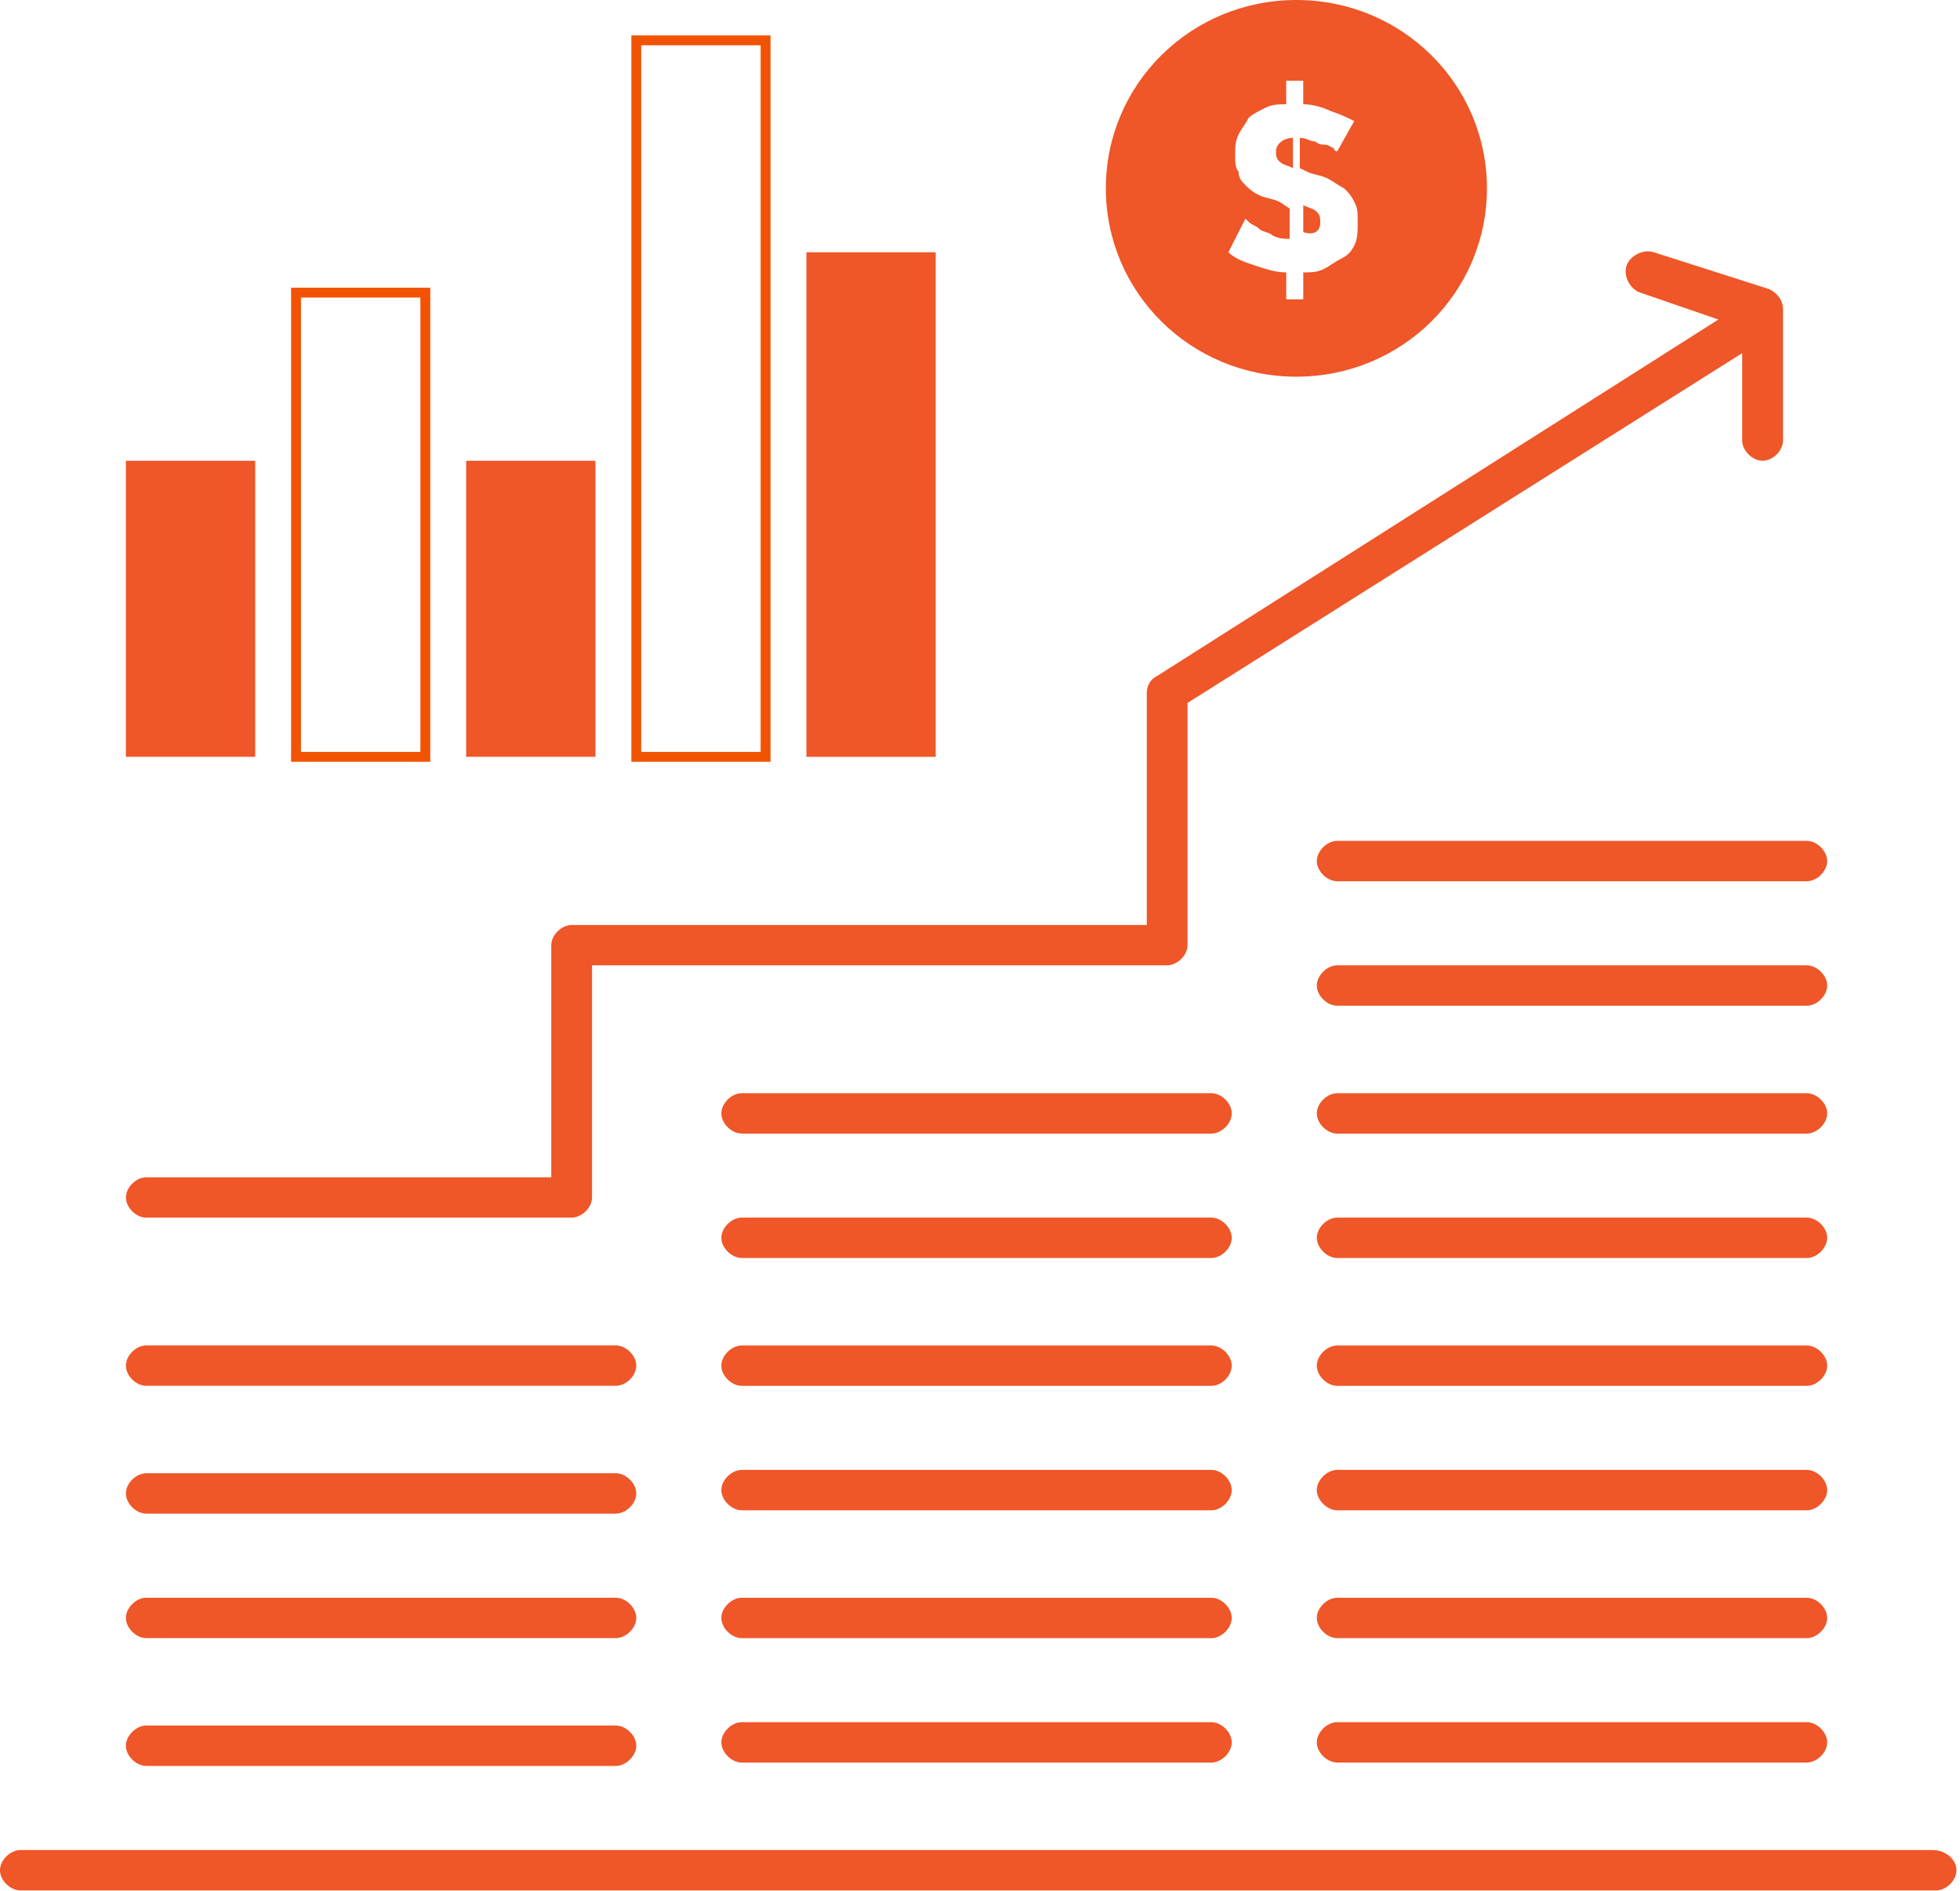
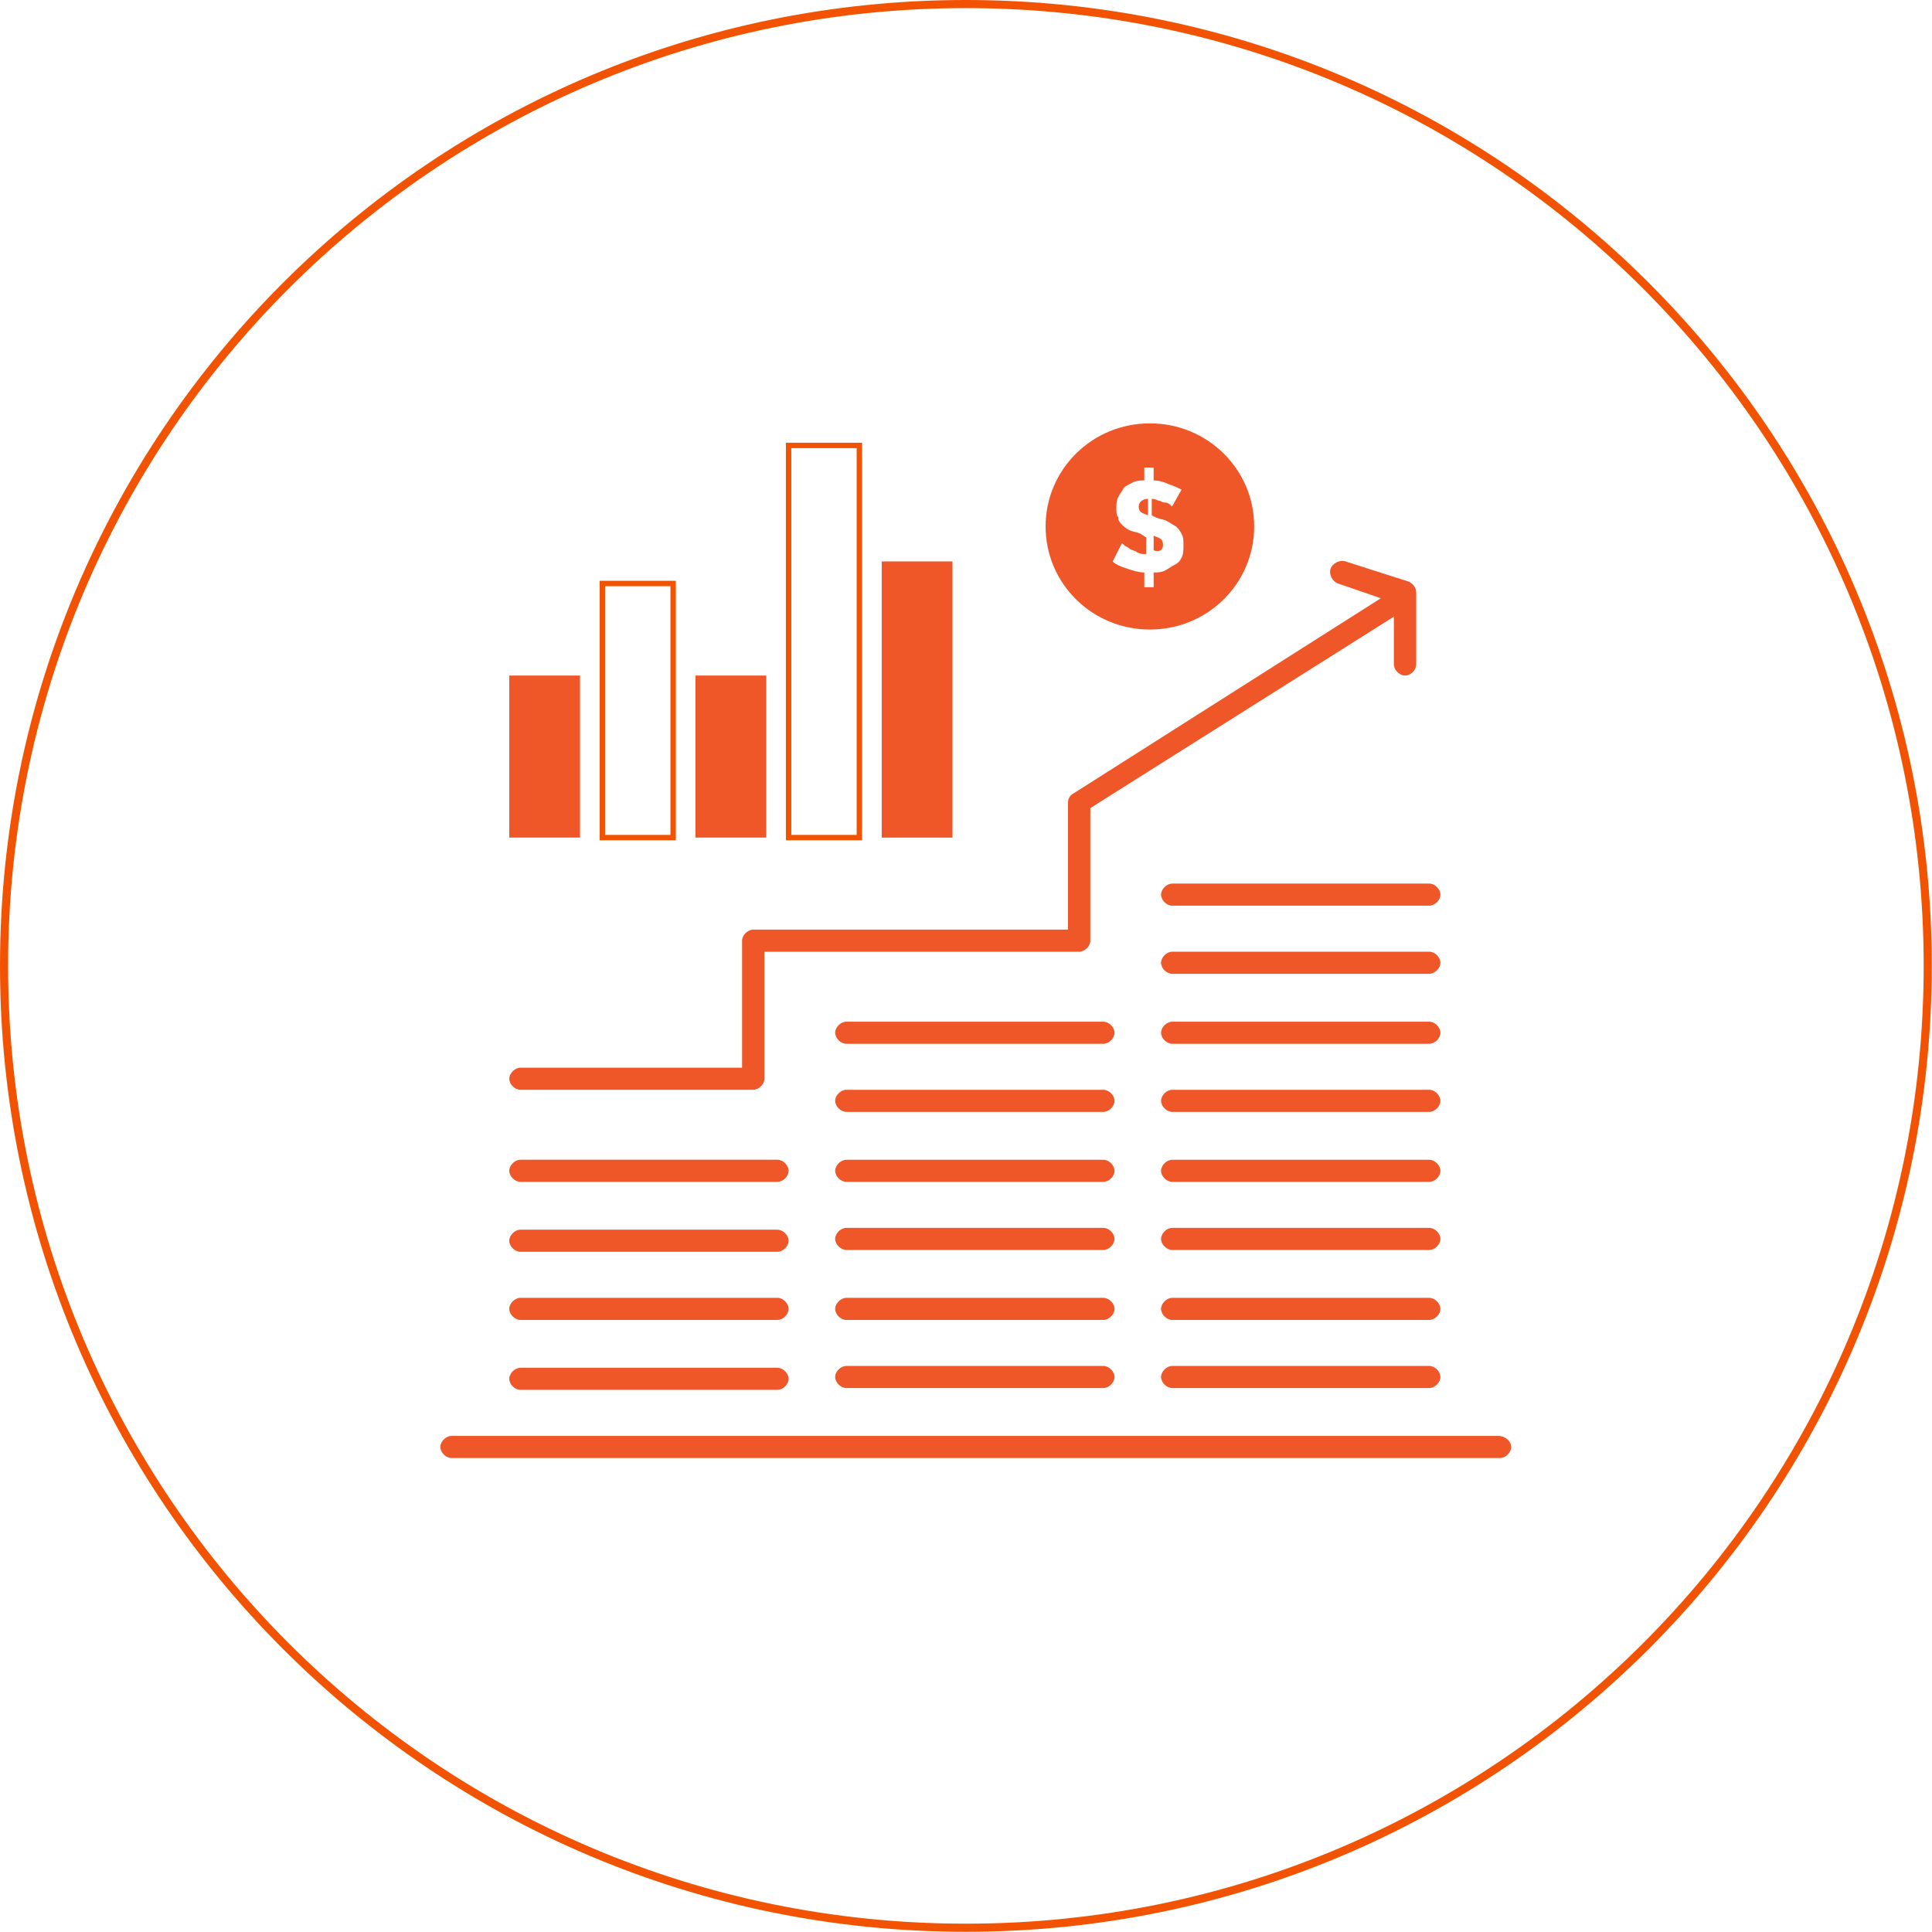
- <svg xmlns="http://www.w3.org/2000/svg" width="397" height="383" viewBox="0 0 397 383" fill="none">
-   <path d="M189.53 51.1H163.34V153.3H189.53V51.1Z" fill="#EF5628" />
-   <path d="M261.9 27.93C259.83 27.93 258.45 29.29 258.45 30.65C258.45 31.33 258.45 32.01 259.14 32.7C259.83 33.38 260.52 33.38 261.89 34.06V27.93H261.9Z" fill="#EF5628" />
-   <path d="M120.61 93.33H94.42V153.29H120.61V93.33Z" fill="#EF5628" />
-   <path d="M155.07 47.01V8.17H128.88V89.25V153.3H155.07V47.01Z" stroke="#F25303" stroke-width="2" stroke-miterlimit="10" />
-   <path d="M86.15 89.25V59.27H59.96V89.25V153.3H86.15V89.25Z" stroke="#F25303" stroke-width="2" stroke-miterlimit="10" />
-   <path d="M267.42 44.96C267.42 44.28 267.42 43.6 266.73 42.92C266.04 42.23 265.35 42.23 263.98 41.56V47.01C266.04 47.7 267.43 47.01 267.43 44.97L267.42 44.96Z" fill="#EF5628" />
-   <path d="M51.69 93.33H25.5V153.29H51.69V93.33Z" fill="#EF5628" />
-   <path d="M365.97 348.83H270.86C268.79 348.83 266.72 350.88 266.72 352.92C266.72 354.96 268.79 357.01 270.86 357.01H365.97C368.03 357.01 370.1 354.97 370.1 352.92C370.1 350.87 368.03 348.83 365.97 348.83Z" fill="#EF5628" />
-   <path d="M365.97 323.63H270.86C268.79 323.63 266.72 325.67 266.72 327.72C266.72 329.77 268.79 331.81 270.86 331.81H365.97C368.03 331.81 370.1 329.77 370.1 327.72C370.1 325.67 368.03 323.63 365.97 323.63Z" fill="#EF5628" />
-   <path d="M365.97 297.73H270.86C268.79 297.73 266.72 299.78 266.72 301.82C266.72 303.86 268.79 305.91 270.86 305.91H365.97C368.03 305.91 370.1 303.87 370.1 301.82C370.1 299.77 368.03 297.73 365.97 297.73Z" fill="#EF5628" />
-   <path d="M365.97 272.53H270.86C268.79 272.53 266.72 274.57 266.72 276.62C266.72 278.67 268.79 280.71 270.86 280.71H365.97C368.03 280.71 370.1 278.67 370.1 276.62C370.1 274.57 368.03 272.53 365.97 272.53Z" fill="#EF5628" />
-   <path d="M365.97 246.63H270.86C268.79 246.63 266.72 248.68 266.72 250.72C266.72 252.76 268.79 254.81 270.86 254.81H365.97C368.03 254.81 370.1 252.77 370.1 250.72C370.1 248.67 368.03 246.63 365.97 246.63Z" fill="#EF5628" />
-   <path d="M365.97 221.43H270.86C268.79 221.43 266.72 223.47 266.72 225.52C266.72 227.57 268.79 229.61 270.86 229.61H365.97C368.03 229.61 370.1 227.57 370.1 225.52C370.1 223.47 368.03 221.43 365.97 221.43Z" fill="#EF5628" />
-   <path d="M391.47 374.73H4.13C2.07 374.73 0 376.77 0 378.82C0 380.87 2.07 382.91 4.13 382.91H392.16C394.23 382.91 396.29 380.87 396.29 378.82C396.29 376.77 394.23 374.73 391.47 374.73Z" fill="#EF5628" />
-   <path d="M245.36 348.83H150.25C148.18 348.83 146.11 350.88 146.11 352.92C146.11 354.96 148.18 357.01 150.25 357.01H245.36C247.43 357.01 249.49 354.97 249.49 352.92C249.49 350.87 247.43 348.83 245.36 348.83Z" fill="#EF5628" />
-   <path d="M245.36 323.63H150.25C148.18 323.63 146.11 325.67 146.11 327.72C146.11 329.77 148.18 331.81 150.25 331.81H245.36C247.43 331.81 249.49 329.77 249.49 327.72C249.49 325.67 247.43 323.63 245.36 323.63Z" fill="#EF5628" />
-   <path d="M245.36 297.73H150.25C148.18 297.73 146.11 299.78 146.11 301.82C146.11 303.86 148.18 305.91 150.25 305.91H245.36C247.43 305.91 249.49 303.87 249.49 301.82C249.49 299.77 247.43 297.73 245.36 297.73Z" fill="#EF5628" />
-   <path d="M245.36 272.53H150.25C148.18 272.53 146.11 274.57 146.11 276.62C146.11 278.67 148.18 280.71 150.25 280.71H245.36C247.43 280.71 249.49 278.67 249.49 276.62C249.49 274.57 247.43 272.53 245.36 272.53Z" fill="#EF5628" />
-   <path d="M245.36 246.63H150.25C148.18 246.63 146.11 248.68 146.11 250.72C146.11 252.76 148.18 254.81 150.25 254.81H245.36C247.43 254.81 249.49 252.77 249.49 250.72C249.49 248.67 247.43 246.63 245.36 246.63Z" fill="#EF5628" />
-   <path d="M245.36 221.43H150.25C148.18 221.43 146.11 223.47 146.11 225.52C146.11 227.57 148.18 229.61 150.25 229.61H245.36C247.43 229.61 249.49 227.57 249.49 225.52C249.49 223.47 247.43 221.43 245.36 221.43Z" fill="#EF5628" />
-   <path d="M29.63 357.69H124.74C126.81 357.69 128.88 355.64 128.88 353.6C128.88 351.56 126.81 349.51 124.74 349.51H29.63C27.56 349.51 25.5 351.55 25.5 353.6C25.5 355.65 27.56 357.69 29.63 357.69Z" fill="#EF5628" />
-   <path d="M29.63 331.8H124.74C126.81 331.8 128.88 329.76 128.88 327.71C128.88 325.66 126.81 323.62 124.74 323.62H29.63C27.56 323.62 25.5 325.66 25.5 327.71C25.5 329.76 27.56 331.8 29.63 331.8Z" fill="#EF5628" />
-   <path d="M29.63 306.59H124.74C126.81 306.59 128.88 304.54 128.88 302.5C128.88 300.46 126.81 298.41 124.74 298.41H29.63C27.56 298.41 25.5 300.45 25.5 302.5C25.5 304.55 27.56 306.59 29.63 306.59Z" fill="#EF5628" />
-   <path d="M29.63 280.7H124.74C126.81 280.7 128.88 278.66 128.88 276.61C128.88 274.56 126.81 272.52 124.74 272.52H29.63C27.56 272.52 25.5 274.56 25.5 276.61C25.5 278.66 27.56 280.7 29.63 280.7Z" fill="#EF5628" />
-   <path d="M365.97 195.53H270.86C268.79 195.53 266.72 197.58 266.72 199.62C266.72 201.66 268.79 203.71 270.86 203.71H365.97C368.03 203.71 370.1 201.67 370.1 199.62C370.1 197.57 368.03 195.53 365.97 195.53Z" fill="#EF5628" />
-   <path d="M266.72 174.41C266.72 176.45 268.79 178.5 270.86 178.5H365.97C368.03 178.5 370.1 176.46 370.1 174.41C370.1 172.36 368.03 170.32 365.97 170.32H270.86C268.79 170.32 266.72 172.36 266.72 174.41Z" fill="#EF5628" />
-   <path d="M29.63 246.63H115.79C117.85 246.63 119.92 244.59 119.92 242.54V195.53H236.4C238.47 195.53 240.54 193.49 240.54 191.44V142.38L352.88 71.53V89.24C352.88 91.28 354.95 93.33 357.02 93.33C359.09 93.33 361.15 91.29 361.15 89.24V62.67C361.15 60.63 359.77 59.26 358.4 58.58L334.97 51.09C332.9 50.4 330.15 51.77 329.45 53.81C328.76 55.85 330.14 58.58 332.21 59.26L348.06 64.72L234.34 136.94C232.96 137.62 232.28 138.98 232.28 140.35V187.36H115.8C113.73 187.36 111.66 189.4 111.66 191.45V238.46H29.64C27.57 238.46 25.51 240.5 25.51 242.55C25.51 244.6 27.57 246.64 29.64 246.64L29.63 246.63Z" fill="#EF5628" />
-   <path d="M262.58 76.3C283.95 76.3 301.18 59.27 301.18 38.15C301.18 17.03 283.95 0 262.58 0C241.21 0 223.99 17.03 223.99 38.15C223.99 59.27 241.22 76.3 262.58 76.3ZM259.14 40.88C257.76 40.19 256.38 40.19 255 39.52C253.62 38.83 252.93 38.16 252.25 37.48C251.56 36.79 250.87 36.12 250.87 34.75C250.18 34.07 250.18 32.71 250.18 31.34C250.18 29.97 250.18 28.62 250.87 27.25C251.56 25.89 252.25 25.21 252.93 23.84C253.62 23.16 255 22.48 256.38 21.8C257.76 21.12 259.14 21.12 260.52 21.12V16.35H263.97V21.12C266.03 21.12 268.1 21.8 269.48 22.48C271.55 23.16 272.93 23.84 274.3 24.52L270.86 30.65C270.86 30.65 270.17 30.65 270.17 29.97C269.48 29.97 269.48 29.29 268.1 29.29C266.72 29.29 266.72 28.61 266.03 28.61C265.34 28.61 264.65 27.93 263.28 27.93V34.06L264.66 34.74C266.04 35.42 267.42 35.42 268.8 36.1C270.18 36.78 270.87 37.46 272.25 38.14C272.94 38.82 273.63 39.5 274.31 40.87C275 42.23 275 42.91 275 44.96C275 47.01 275 48.37 274.31 49.73C273.62 51.09 272.93 51.77 271.56 52.45C270.18 53.14 269.49 53.81 268.11 54.5C266.73 55.18 265.36 55.18 263.98 55.18V60.63H260.53V55.18C258.46 55.18 256.39 54.5 254.32 53.82C252.26 53.14 250.19 52.46 248.81 51.1L252.26 44.29L252.95 44.97C253.64 45.65 254.33 45.65 255.02 46.33C255.71 47.01 257.09 47.01 257.77 47.69C259.15 48.37 259.84 48.37 261.22 48.37V42.24L259.16 40.88H259.14Z" fill="#EF5628" />
+ <svg xmlns="http://www.w3.org/2000/svg" width="715" height="715" viewBox="0 0 715 715" fill="none">
+   <path d="M357.46 713.42C554.051 713.42 713.42 554.052 713.42 357.46C713.42 160.869 554.051 1.5 357.46 1.5C160.869 1.5 1.5 160.869 1.5 357.46C1.5 554.052 160.869 713.42 357.46 713.42Z" stroke="#F25303" stroke-width="3" stroke-miterlimit="10" />
+   <path d="M352.5 207.78H326.31V309.98H352.5V207.78Z" fill="#EF5628" />
+   <path d="M424.87 184.61C422.8 184.61 421.42 185.97 421.42 187.33C421.42 188.01 421.42 188.69 422.11 189.38C422.8 190.06 423.49 190.06 424.86 190.74V184.61H424.87Z" fill="#EF5628" />
+   <path d="M283.58 250.01H257.39V309.97H283.58V250.01Z" fill="#EF5628" />
+   <path d="M318.04 203.69V164.85H291.85V245.93V309.98H318.04V203.69Z" stroke="#F25303" stroke-width="2" stroke-miterlimit="10" />
+   <path d="M249.12 245.93V215.95H222.93V245.93V309.98H249.12V245.93Z" stroke="#F25303" stroke-width="2" stroke-miterlimit="10" />
+   <path d="M430.39 201.64C430.39 200.96 430.39 200.28 429.7 199.6C429.01 198.91 428.32 198.91 426.95 198.24V203.69C429.01 204.38 430.4 203.69 430.4 201.65L430.39 201.64Z" fill="#EF5628" />
+   <path d="M214.66 250.01H188.47V309.97H214.66V250.01Z" fill="#EF5628" />
+   <path d="M528.939 505.51H433.829C431.759 505.51 429.689 507.56 429.689 509.6C429.689 511.64 431.759 513.69 433.829 513.69H528.939C530.999 513.69 533.069 511.65 533.069 509.6C533.069 507.55 530.999 505.51 528.939 505.51Z" fill="#EF5628" />
+   <path d="M528.939 480.31H433.829C431.759 480.31 429.689 482.35 429.689 484.4C429.689 486.45 431.759 488.49 433.829 488.49H528.939C530.999 488.49 533.069 486.45 533.069 484.4C533.069 482.35 530.999 480.31 528.939 480.31Z" fill="#EF5628" />
+   <path d="M528.939 454.41H433.829C431.759 454.41 429.689 456.46 429.689 458.5C429.689 460.54 431.759 462.59 433.829 462.59H528.939C530.999 462.59 533.069 460.55 533.069 458.5C533.069 456.45 530.999 454.41 528.939 454.41Z" fill="#EF5628" />
+   <path d="M528.939 429.21H433.829C431.759 429.21 429.689 431.25 429.689 433.3C429.689 435.35 431.759 437.39 433.829 437.39H528.939C530.999 437.39 533.069 435.35 533.069 433.3C533.069 431.25 530.999 429.21 528.939 429.21Z" fill="#EF5628" />
+   <path d="M528.939 403.31H433.829C431.759 403.31 429.689 405.36 429.689 407.4C429.689 409.44 431.759 411.49 433.829 411.49H528.939C530.999 411.49 533.069 409.45 533.069 407.4C533.069 405.35 530.999 403.31 528.939 403.31Z" fill="#EF5628" />
+   <path d="M528.939 378.11H433.829C431.759 378.11 429.689 380.15 429.689 382.2C429.689 384.25 431.759 386.29 433.829 386.29H528.939C530.999 386.29 533.069 384.25 533.069 382.2C533.069 380.15 530.999 378.11 528.939 378.11Z" fill="#EF5628" />
+   <path d="M554.44 531.41H167.1C165.04 531.41 162.97 533.45 162.97 535.5C162.97 537.55 165.04 539.59 167.1 539.59H555.13C557.2 539.59 559.26 537.55 559.26 535.5C559.26 533.45 557.2 531.41 554.44 531.41Z" fill="#EF5628" />
+   <path d="M408.33 505.51H313.22C311.15 505.51 309.08 507.56 309.08 509.6C309.08 511.64 311.15 513.69 313.22 513.69H408.33C410.4 513.69 412.46 511.65 412.46 509.6C412.46 507.55 410.4 505.51 408.33 505.51Z" fill="#EF5628" />
+   <path d="M408.33 480.31H313.22C311.15 480.31 309.08 482.35 309.08 484.4C309.08 486.45 311.15 488.49 313.22 488.49H408.33C410.4 488.49 412.46 486.45 412.46 484.4C412.46 482.35 410.4 480.31 408.33 480.31Z" fill="#EF5628" />
+   <path d="M408.33 454.41H313.22C311.15 454.41 309.08 456.46 309.08 458.5C309.08 460.54 311.15 462.59 313.22 462.59H408.33C410.4 462.59 412.46 460.55 412.46 458.5C412.46 456.45 410.4 454.41 408.33 454.41Z" fill="#EF5628" />
+   <path d="M408.33 429.21H313.22C311.15 429.21 309.08 431.25 309.08 433.3C309.08 435.35 311.15 437.39 313.22 437.39H408.33C410.4 437.39 412.46 435.35 412.46 433.3C412.46 431.25 410.4 429.21 408.33 429.21Z" fill="#EF5628" />
+   <path d="M408.33 403.31H313.22C311.15 403.31 309.08 405.36 309.08 407.4C309.08 409.44 311.15 411.49 313.22 411.49H408.33C410.4 411.49 412.46 409.45 412.46 407.4C412.46 405.35 410.4 403.31 408.33 403.31Z" fill="#EF5628" />
+   <path d="M408.33 378.11H313.22C311.15 378.11 309.08 380.15 309.08 382.2C309.08 384.25 311.15 386.29 313.22 386.29H408.33C410.4 386.29 412.46 384.25 412.46 382.2C412.46 380.15 410.4 378.11 408.33 378.11Z" fill="#EF5628" />
+   <path d="M192.6 514.37H287.71C289.78 514.37 291.85 512.32 291.85 510.28C291.85 508.24 289.78 506.19 287.71 506.19H192.6C190.53 506.19 188.47 508.23 188.47 510.28C188.47 512.33 190.53 514.37 192.6 514.37Z" fill="#EF5628" />
+   <path d="M192.6 488.48H287.71C289.78 488.48 291.85 486.44 291.85 484.39C291.85 482.34 289.78 480.3 287.71 480.3H192.6C190.53 480.3 188.47 482.34 188.47 484.39C188.47 486.44 190.53 488.48 192.6 488.48Z" fill="#EF5628" />
+   <path d="M192.6 463.27H287.71C289.78 463.27 291.85 461.22 291.85 459.18C291.85 457.14 289.78 455.09 287.71 455.09H192.6C190.53 455.09 188.47 457.13 188.47 459.18C188.47 461.23 190.53 463.27 192.6 463.27Z" fill="#EF5628" />
+   <path d="M192.6 437.38H287.71C289.78 437.38 291.85 435.34 291.85 433.29C291.85 431.24 289.78 429.2 287.71 429.2H192.6C190.53 429.2 188.47 431.24 188.47 433.29C188.47 435.34 190.53 437.38 192.6 437.38Z" fill="#EF5628" />
+   <path d="M528.939 352.21H433.829C431.759 352.21 429.689 354.26 429.689 356.3C429.689 358.34 431.759 360.39 433.829 360.39H528.939C530.999 360.39 533.069 358.35 533.069 356.3C533.069 354.25 530.999 352.21 528.939 352.21Z" fill="#EF5628" />
+   <path d="M429.689 331.09C429.689 333.13 431.759 335.18 433.829 335.18H528.939C530.999 335.18 533.069 333.14 533.069 331.09C533.069 329.04 530.999 327 528.939 327H433.829C431.759 327 429.689 329.04 429.689 331.09Z" fill="#EF5628" />
+   <path d="M192.599 403.31H278.76C280.82 403.31 282.89 401.27 282.89 399.22V352.21H399.37C401.44 352.21 403.51 350.17 403.51 348.12V299.06L515.849 228.21V245.92C515.849 247.96 517.919 250.01 519.99 250.01C522.06 250.01 524.12 247.97 524.12 245.92V219.35C524.12 217.31 522.74 215.94 521.37 215.26L497.939 207.77C495.869 207.08 493.12 208.45 492.42 210.49C491.73 212.53 493.11 215.26 495.18 215.94L511.03 221.4L397.31 293.62C395.93 294.3 395.25 295.66 395.25 297.03V344.04H278.77C276.7 344.04 274.63 346.08 274.63 348.13V395.14H192.609C190.539 395.14 188.479 397.18 188.479 399.23C188.479 401.28 190.539 403.32 192.609 403.32L192.599 403.31Z" fill="#EF5628" />
+   <path d="M425.55 232.98C446.92 232.98 464.15 215.95 464.15 194.83C464.15 173.71 446.92 156.68 425.55 156.68C404.18 156.68 386.96 173.71 386.96 194.83C386.96 215.95 404.19 232.98 425.55 232.98ZM422.11 197.56C420.73 196.87 419.35 196.87 417.97 196.2C416.59 195.51 415.9 194.84 415.22 194.16C414.53 193.47 413.84 192.8 413.84 191.43C413.15 190.75 413.15 189.39 413.15 188.02C413.15 186.65 413.15 185.3 413.84 183.93C414.53 182.57 415.22 181.89 415.9 180.52C416.59 179.84 417.97 179.16 419.35 178.48C420.73 177.8 422.11 177.8 423.49 177.8V173.03H426.94V177.8C429 177.8 431.07 178.48 432.45 179.16C434.52 179.84 435.9 180.52 437.27 181.2L433.83 187.33C433.83 187.33 433.14 187.33 433.14 186.65C432.45 186.65 432.45 185.97 431.07 185.97C429.69 185.97 429.69 185.29 429 185.29C428.31 185.29 427.62 184.61 426.25 184.61V190.74L427.63 191.42C429.01 192.1 430.39 192.1 431.77 192.78C433.15 193.46 433.84 194.14 435.22 194.82C435.91 195.5 436.6 196.18 437.28 197.55C437.97 198.91 437.97 199.59 437.97 201.64C437.97 203.69 437.97 205.05 437.28 206.41C436.59 207.77 435.9 208.45 434.53 209.13C433.15 209.82 432.46 210.49 431.08 211.18C429.7 211.86 428.33 211.86 426.95 211.86V217.31H423.5V211.86C421.43 211.86 419.36 211.18 417.29 210.5C415.23 209.82 413.16 209.14 411.78 207.78L415.23 200.97L415.92 201.65C416.61 202.33 417.3 202.33 417.99 203.01C418.68 203.69 420.06 203.69 420.74 204.37C422.12 205.05 422.81 205.05 424.19 205.05V198.92L422.13 197.56H422.11Z" fill="#EF5628" />
</svg>
